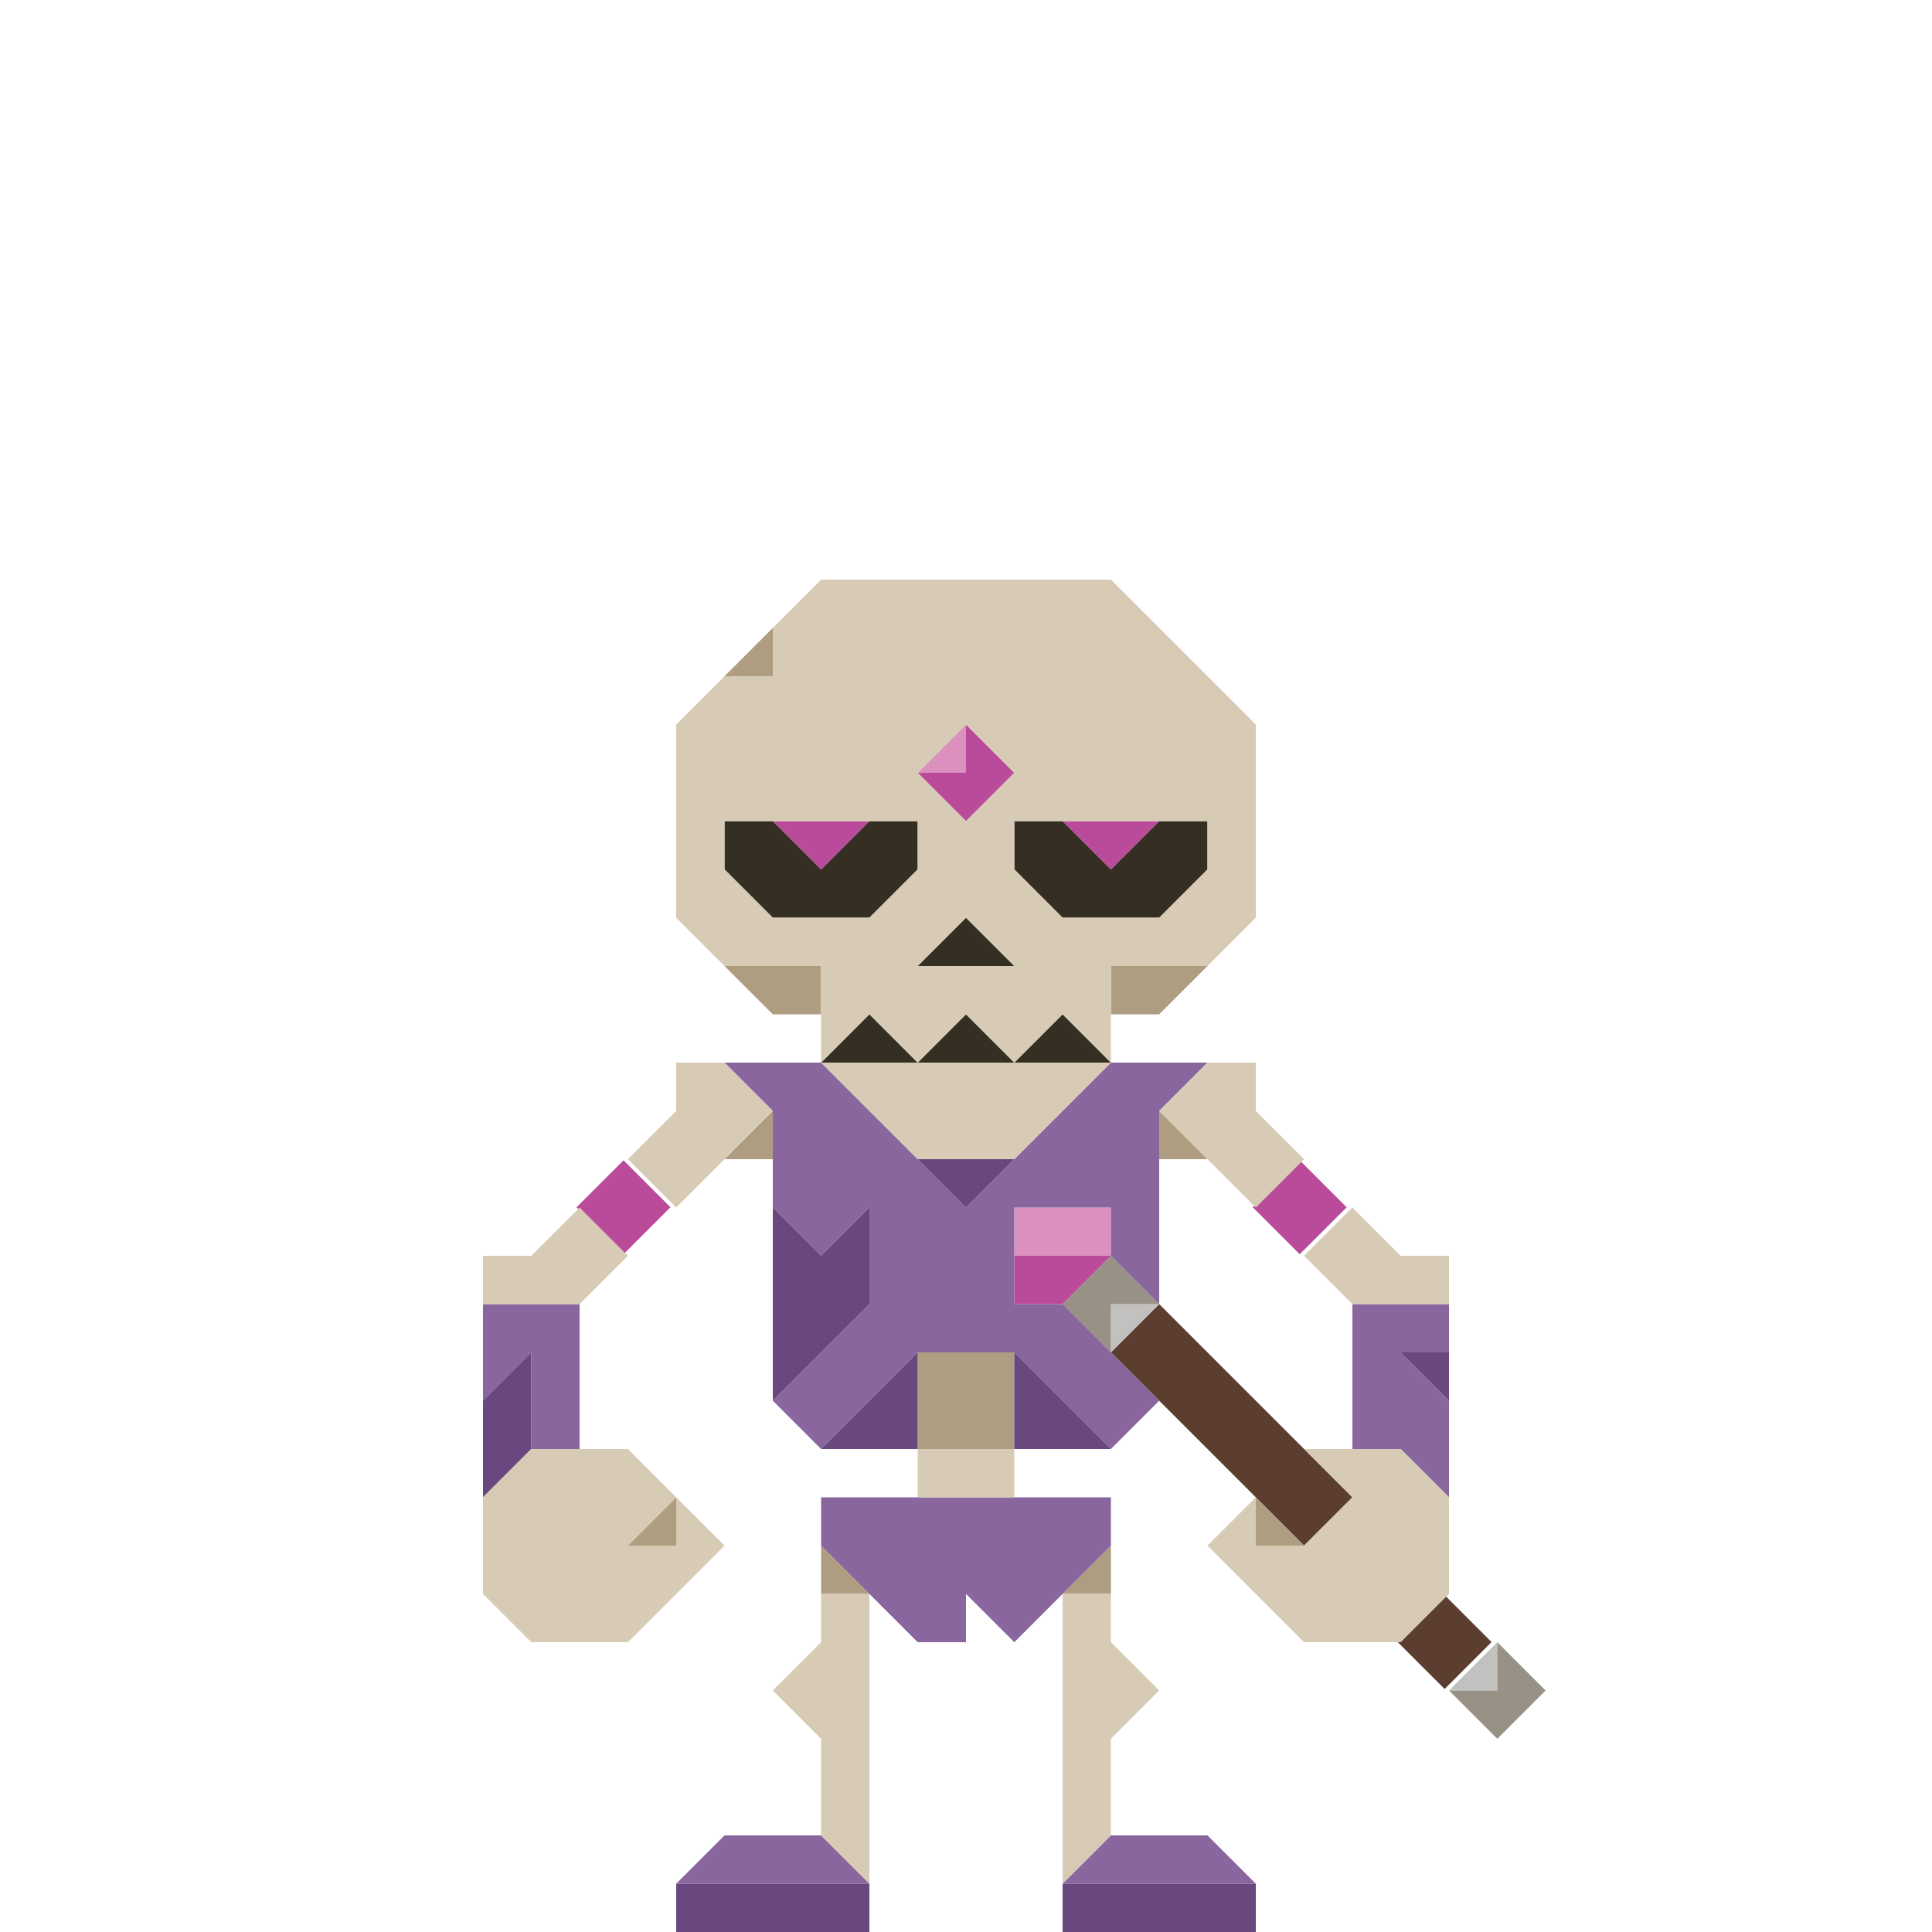
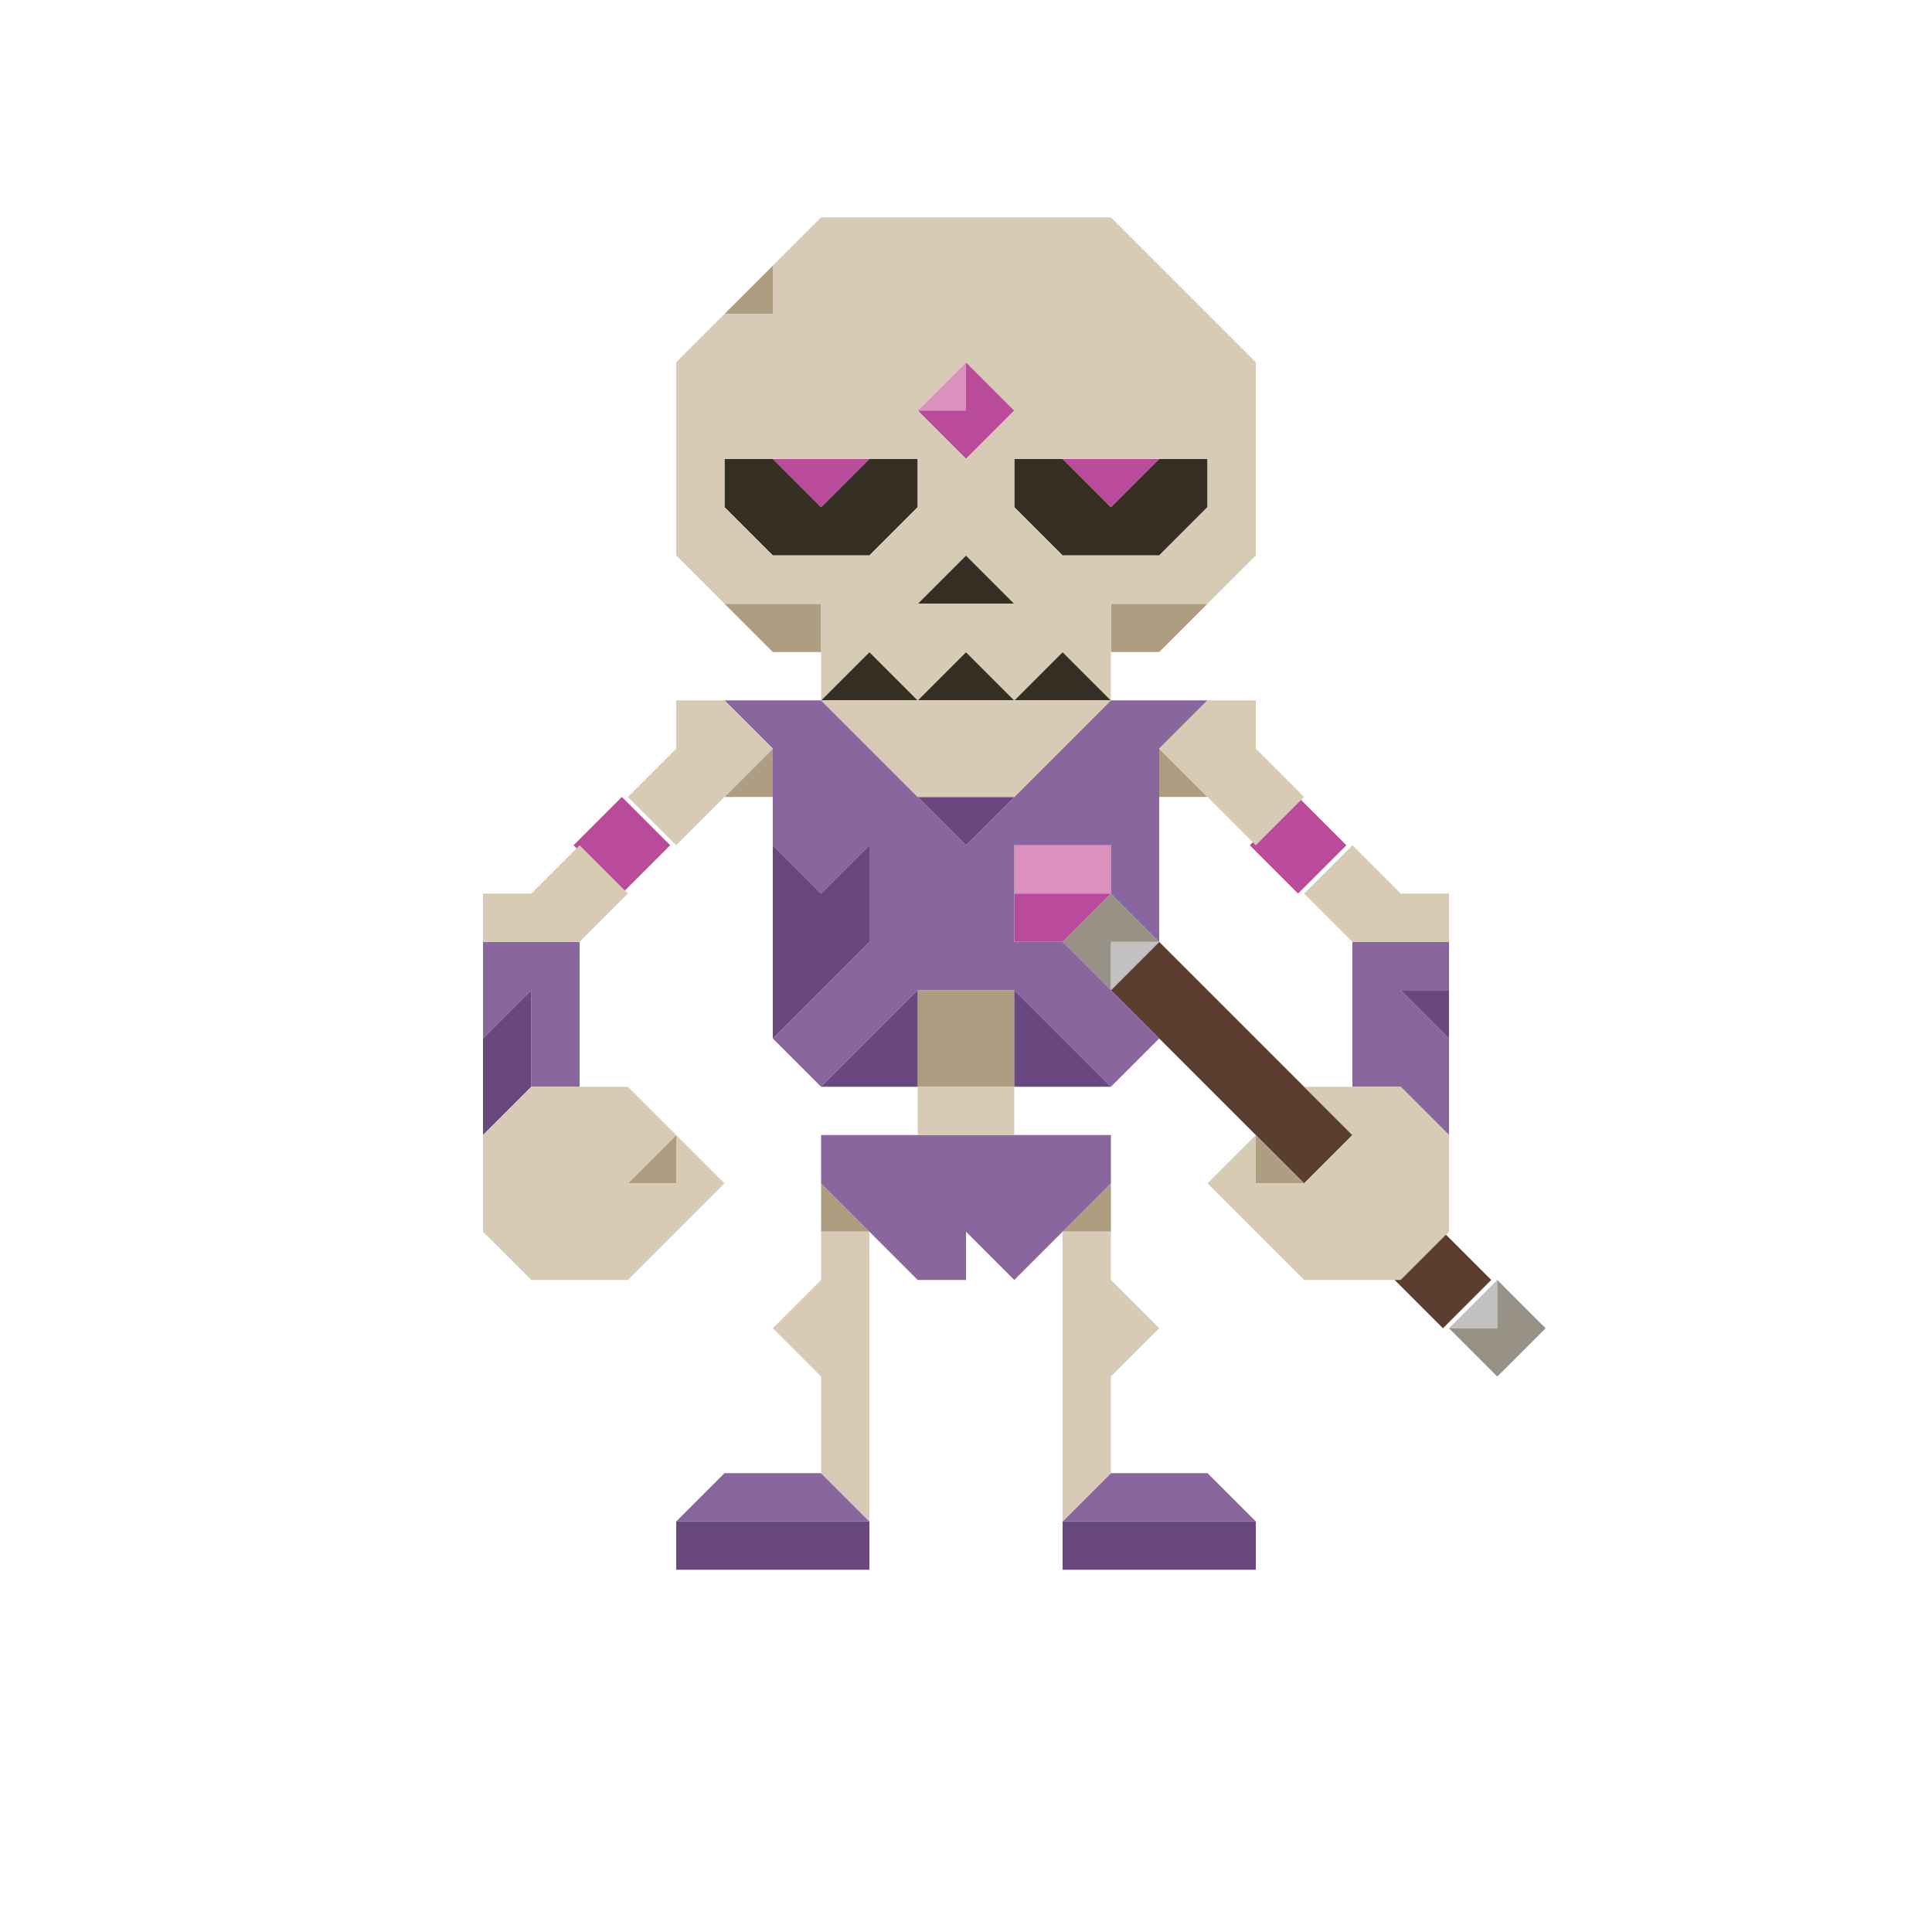
<svg xmlns="http://www.w3.org/2000/svg" enable-background="new 0 0 32 32" viewBox="0 0 32 32">
-   <path d="m24.8 27.2v.8h-.8z" fill="#c3c1bf" />
-   <path d="m23.4 26.6h1.1v1.1h-1.1z" fill="#5b3e2f" transform="matrix(.7071 -.7071 .7071 .7071 -12.2056 24.9347)" />
-   <path d="m20.8 23.2c-.4-.4-1.2-1.2-1.6-1.6l-.8.8 3.2 3.2.8-.8c-.4-.4-1.2-1.2-1.6-1.6z" fill="#5b3e2f" />
-   <path d="m19.2 21.6-.8.8v-.8z" fill="#c3c1bf" />
-   <path d="m24.8 27.2v.8h-.8l.8.8.8-.8z" fill="#989186" />
-   <path d="m17.6 21.6.8.8v-.8h.8l-.8-.8z" fill="#989186" />
-   <path d="m17.6 20h-.8v.8h1.6v-.8z" fill="#db90be" />
-   <path d="m16 12.8v-.8l-.8.8z" fill="#db90be" />
-   <g fill="#352e23">
-     <path d="m19.2 13.6-.8.8-.8-.8h-.8v.8l.8.8h1.6l.8-.8v-.8z" />
-     <path d="m16.8 17.6h1.6l-.8-.8z" />
-     <path d="m15.2 17.6h1.6l-.8-.8z" />
-     <path d="m16 16h.8l-.8-.8-.8.8z" />
-     <path d="m13.6 17.6h1.6l-.8-.8z" />
-     <path d="m14.4 15.2.8-.8v-.8h-.8l-.8.8-.8-.8h-.8v.8l.8.8z" />
-   </g>
-   <g fill="#af9d81">
-     <path d="m20.8 24.8v.8h.8z" />
-     <path d="m19.2 19.2h.8l-.8-.8z" />
-     <path d="m18.4 16v.8h.8l.8-.8c-.4 0-1.2 0-1.6 0z" />
-     <path d="m18.4 26.4v-.8l-.8.8z" />
-     <path d="m15.2 22.4v1.6h1.6c0-.4 0-1.2 0-1.6-.4 0-1.2 0-1.6 0z" />
-     <path d="m13.6 26.4h.8l-.8-.8z" />
-     <path d="m13.6 16c-.4 0-1.2 0-1.6 0l.8.8h.8z" />
-     <path d="m12.8 19.2v-.8l-.8.8z" />
-     <path d="m12.8 10.4-.8.8h.8z" />
-     <path d="m11.2 25.6v-.8l-.8.8z" />
-   </g>
-   <g fill="#ba4b9b">
-     <path d="m21 19.4h1.1v1.1h-1.1z" transform="matrix(.7071 -.7071 .7071 .7071 -7.8173 21.1275)" />
-     <path d="m17.6 13.6.8.8.8-.8c-.4 0-1.2 0-1.6 0z" />
-     <path d="m16.8 20.8v.8h.8l.8-.8c-.4 0-1.2 0-1.6 0z" />
-     <path d="m16 12v.8h-.8l.8.8.8-.8z" />
-     <path d="m12.8 13.6.8.8.8-.8c-.4 0-1.2 0-1.6 0z" />
-     <path d="m9.8 19.4h1.1v1.1h-1.1z" transform="matrix(.7071 -.7071 .7071 .7071 -11.0977 13.2079)" />
-   </g>
-   <g fill="#89669e">
-     <path d="m24 21.6c-.4 0-1.2 0-1.6 0v2.4h.8l.8.8c0-.4 0-1.2 0-1.6l-.8-.8h.8z" />
-     <path d="m19.2 30.4h-.8l-.8.8h3.2l-.8-.8z" />
-     <path d="m18.4 25.6v-.8c-1.6 0-3.2 0-4.8 0v.8c.4.4 1.2 1.2 1.6 1.6h.8v-.8l.8.8z" />
-     <path d="m12.8 30.4h-.8l-.8.8h3.2l-.8-.8z" />
-     <path d="m12.8 19.2v.8l.8.8.8-.8v1.6c-.4.4-1.2 1.2-1.6 1.6l.8.8c.4-.4 1.2-1.2 1.6-1.6h1.6l1.6 1.6.8-.8c-.4-.4-1.2-1.2-1.6-1.6h-.8c0-.4 0-1.2 0-1.6h1.6v.8l.8.8c0-1 0-2.2 0-3.2l.8-.8c-.4 0-1.2 0-1.6 0-.7.7-1.7 1.7-2.4 2.4-.7-.7-1.7-1.7-2.4-2.4-.4 0-1.2 0-1.6 0l.8.8z" />
-     <path d="m8 21.6v1.6l.8-.8v1.6h.8c0-.7 0-1.7 0-2.4-.4 0-1.2 0-1.6 0z" />
-   </g>
-   <g fill="#68487f">
-     <path d="m23.2 22.4.8.8v-.8z" />
-     <path d="m19.2 31.2c-.4 0-1.2 0-1.6 0v.8h3.2v-.8c-.4 0-1.2 0-1.6 0z" />
-     <path d="m18.4 24c-.4-.4-1.2-1.2-1.6-1.6v1.6z" />
-     <path d="m16 19.2h-.8l.8.8.8-.8z" />
-     <path d="m13.6 24h1.6c0-.4 0-1.2 0-1.6-.4.4-1.2 1.2-1.6 1.6z" />
-     <path d="m14.4 21.6c0-.4 0-1.2 0-1.6l-.8.8-.8-.8v3.2z" />
-     <path d="m12.8 31.2c-.4 0-1.2 0-1.6 0v.8h3.2v-.8c-.4 0-1.2 0-1.6 0z" />
-     <path d="m8 24v.8l.8-.8c0-.4 0-1.2 0-1.6l-.8.8z" />
-   </g>
+   <path d="m24.8 21.2v.8h-.8z" fill="#c3c1bf" />
+   <path d="m23.1 21.2.8-.8.8.8-.8.8z" fill="#5b3e2f" />
+   <path d="m20.8 17.2c-.4-.4-1.2-1.2-1.6-1.6l-.8.8 3.2 3.2.8-.8c-.4-.4-1.2-1.2-1.6-1.6z" fill="#5b3e2f" />
+   <path d="m19.2 15.6-.8.8v-.8z" fill="#c3c1bf" />
+   <path d="m24.8 21.2v.8h-.8l.8.8.8-.8z" fill="#989186" />
+   <path d="m17.6 15.6.8.8v-.8h.8l-.8-.8z" fill="#989186" />
+   <path d="m17.6 14h-.8v.8h1.6v-.8z" fill="#db90be" />
+   <path d="m16 6.8v-.8l-.8.8z" fill="#db90be" />
+   <path d="m19.2 7.6-.8.8-.8-.8h-.8v.8l.8.8h1.6l.8-.8v-.8z" fill="#352e23" />
+   <path d="m16.8 11.6h1.6l-.8-.8z" fill="#352e23" />
+   <path d="m15.2 11.6h1.6l-.8-.8z" fill="#352e23" />
+   <path d="m16 10h.8l-.8-.8-.8.8z" fill="#352e23" />
+   <path d="m13.6 11.6h1.6l-.8-.8z" fill="#352e23" />
+   <path d="m14.4 9.2.8-.8v-.8h-.8l-.8.8-.8-.8h-.8v.8l.8.8z" fill="#352e23" />
+   <path d="m20.8 18.8v.8h.8z" fill="#af9d81" />
+   <path d="m19.2 13.2h.8l-.8-.8z" fill="#af9d81" />
+   <path d="m18.4 10v.8h.8l.8-.8c-.4 0-1.2 0-1.6 0z" fill="#af9d81" />
+   <path d="m18.4 20.4v-.8l-.8.8z" fill="#af9d81" />
+   <path d="m15.2 16.4v1.6h1.6c0-.4 0-1.2 0-1.6-.4 0-1.2 0-1.6 0z" fill="#af9d81" />
+   <path d="m13.6 20.4h.8l-.8-.8z" fill="#af9d81" />
+   <path d="m13.6 10c-.4 0-1.2 0-1.6 0l.8.8h.8z" fill="#af9d81" />
+   <path d="m12.8 13.2v-.8l-.8.8z" fill="#af9d81" />
+   <path d="m12.8 4.4-.8.8h.8z" fill="#af9d81" />
+   <path d="m11.2 19.6v-.8l-.8.8z" fill="#af9d81" />
+   <path d="m20.7 14 .8-.8.8.8-.8.8z" fill="#ba4b9b" />
+   <path d="m17.6 7.6.8.8.8-.8c-.4 0-1.2 0-1.6 0z" fill="#ba4b9b" />
+   <path d="m16.8 14.8v.8h.8l.8-.8c-.4 0-1.2 0-1.6 0z" fill="#ba4b9b" />
+   <path d="m16 6v.8h-.8l.8.8.8-.8z" fill="#ba4b9b" />
+   <path d="m12.8 7.6.8.8.8-.8c-.4 0-1.2 0-1.6 0z" fill="#ba4b9b" />
+   <path d="m9.5 14 .8-.8.8.8-.8.8z" fill="#ba4b9b" />
+   <path d="m24 15.6c-.4 0-1.2 0-1.6 0v2.4h.8l.8.8c0-.4 0-1.2 0-1.6l-.8-.8h.8z" fill="#89669e" />
+   <path d="m19.2 24.4h-.8l-.8.8h3.2l-.8-.8z" fill="#89669e" />
+   <path d="m18.4 19.6v-.8c-1.6 0-3.2 0-4.8 0v.8c.4.4 1.2 1.2 1.6 1.6h.8v-.8l.8.8z" fill="#89669e" />
+   <path d="m12.8 24.4h-.8l-.8.8h3.2l-.8-.8z" fill="#89669e" />
+   <path d="m12.8 13.2v.8l.8.8.8-.8v1.6c-.4.4-1.2 1.2-1.6 1.6l.8.8 1.6-1.6h1.6l1.6 1.6.8-.8c-.4-.4-1.2-1.2-1.6-1.6h-.8c0-.4 0-1.2 0-1.6h1.6v.8l.8.8c0-1 0-2.2 0-3.2l.8-.8c-.4 0-1.2 0-1.6 0-.7.7-1.7 1.7-2.4 2.4-.7-.7-1.7-1.7-2.4-2.4-.4 0-1.2 0-1.6 0l.8.8z" fill="#89669e" />
+   <path d="m8 15.6v1.6l.8-.8v1.6h.8c0-.7 0-1.7 0-2.4-.4 0-1.2 0-1.6 0z" fill="#89669e" />
+   <path d="m23.2 16.4.8.8v-.8z" fill="#68487f" />
+   <path d="m19.2 25.2c-.4 0-1.2 0-1.6 0v.8h3.2v-.8c-.4 0-1.2 0-1.6 0z" fill="#68487f" />
+   <path d="m18.4 18c-.4-.4-1.2-1.2-1.6-1.6v1.6z" fill="#68487f" />
+   <path d="m16 13.2h-.8l.8.8.8-.8z" fill="#68487f" />
+   <path d="m13.6 18h1.6c0-.4 0-1.2 0-1.6-.4.4-1.2 1.2-1.6 1.6z" fill="#68487f" />
+   <path d="m14.4 15.6c0-.4 0-1.2 0-1.6l-.8.8-.8-.8v3.2z" fill="#68487f" />
+   <path d="m12.8 25.2c-.4 0-1.2 0-1.6 0v.8h3.2v-.8c-.4 0-1.2 0-1.6 0z" fill="#68487f" />
+   <path d="m8 18v.8l.8-.8c0-.4 0-1.2 0-1.6l-.8.8z" fill="#68487f" />
  <g fill="#d7cbb5">
-     <path d="m23.2 20.8-.8-.8-.8.8.8.8h1.6v-.8z" />
-     <path d="m22.4 24h-.8l.8.8-.8.8h-.8v-.8l-.8.8 1.6 1.6h1.6l.8-.8c0-.4 0-1.2 0-1.6l-.8-.8z" />
-     <path d="m20.8 20 .8-.8-.8-.8v-.8h-.8l-.8.8z" />
-     <path d="m18.4 26.4h-.8v4.8l.8-.8c0-.4 0-1.2 0-1.6l.8-.8-.8-.8z" />
-     <path d="m18.4 17.6c-1.6 0-3.2 0-4.8 0 .4.4 1.2 1.2 1.6 1.6h1.6z" />
-     <path d="m15.2 24v.8h1.6v-.8c-.4 0-1.2 0-1.6 0z" />
-     <path d="m15.2 17.6.8-.8.8.8.8-.8.8.8c0-.4 0-1.2 0-1.6h1.6l.8-.8c0-1 0-2.2 0-3.2-.7-.7-1.7-1.7-2.4-2.4-1.6 0-3.2 0-4.8 0l-.8.8v.8h-.8l-.8.8v3.2l.8.8h1.6v1.6l.8-.8zm0-4.8.8-.8.8.8-.8.8zm4.8 1.6-.8.8c-.4 0-1.2 0-1.6 0l-.8-.8v-.8h3.2zm-6.4.8h-.8l-.8-.8v-.8h3.2v.8l-.8.8zm2.4 0 .8.8c-.4 0-1.2 0-1.6 0z" />
-     <path d="m13.6 27.2-.8.8.8.8v1.6l.8.8c0-1.6 0-3.2 0-4.8h-.8z" />
-     <path d="m12 17.6h-.8v.8l-.8.8.8.8 1.6-1.6z" />
-     <path d="m11.2 25.6h-.8l.8-.8-.8-.8c-.4 0-1.2 0-1.6 0l-.8.8v1.6l.8.8h1.6l1.6-1.6-.8-.8z" />
-     <path d="m9.6 21.6.8-.8-.8-.8-.8.8h-.8v.8z" />
+     <path d="m23.2 14.8-.8-.8-.8.8.8.8h1.6v-.8z" />
+     <path d="m22.4 18h-.8l.8.8-.8.8h-.8v-.8l-.8.8 1.6 1.6h1.6l.8-.8c0-.4 0-1.2 0-1.6l-.8-.8z" />
+     <path d="m20.8 14 .8-.8-.8-.8v-.8h-.8l-.8.8z" />
+     <path d="m18.4 20.4h-.8v4.8l.8-.8c0-.4 0-1.2 0-1.6l.8-.8-.8-.8z" />
+     <path d="m18.4 11.6c-1.6 0-3.2 0-4.8 0l1.6 1.6h1.6z" />
+     <path d="m15.2 18v.8h1.6v-.8c-.4 0-1.2 0-1.6 0z" />
+     <path d="m15.2 11.6.8-.8.8.8.8-.8.8.8c0-.4 0-1.2 0-1.6h1.6l.8-.8c0-1 0-2.2 0-3.2-.7-.7-1.7-1.7-2.4-2.4-1.6 0-3.2 0-4.8 0l-.8.8v.8h-.8l-.8.8v3.2l.8.8h1.6v1.6l.8-.8zm0-4.8.8-.8.8.8-.8.8zm4.8 1.6-.8.8c-.4 0-1.2 0-1.6 0l-.8-.8v-.8h3.2zm-6.4.8h-.8l-.8-.8v-.8h3.2v.8l-.8.8zm2.4 0 .8.8c-.4 0-1.2 0-1.6 0z" />
+     <path d="m13.6 21.2-.8.8.8.8v1.6l.8.8c0-1.6 0-3.2 0-4.8h-.8z" />
+     <path d="m12 11.6h-.8v.8l-.8.8.8.8 1.6-1.6z" />
+     <path d="m11.2 19.6h-.8l.8-.8-.8-.8c-.4 0-1.2 0-1.6 0l-.8.8v1.6l.8.8h1.6l1.6-1.6-.8-.8z" />
+     <path d="m9.6 15.6.8-.8-.8-.8-.8.8h-.8v.8z" />
  </g>
</svg>
